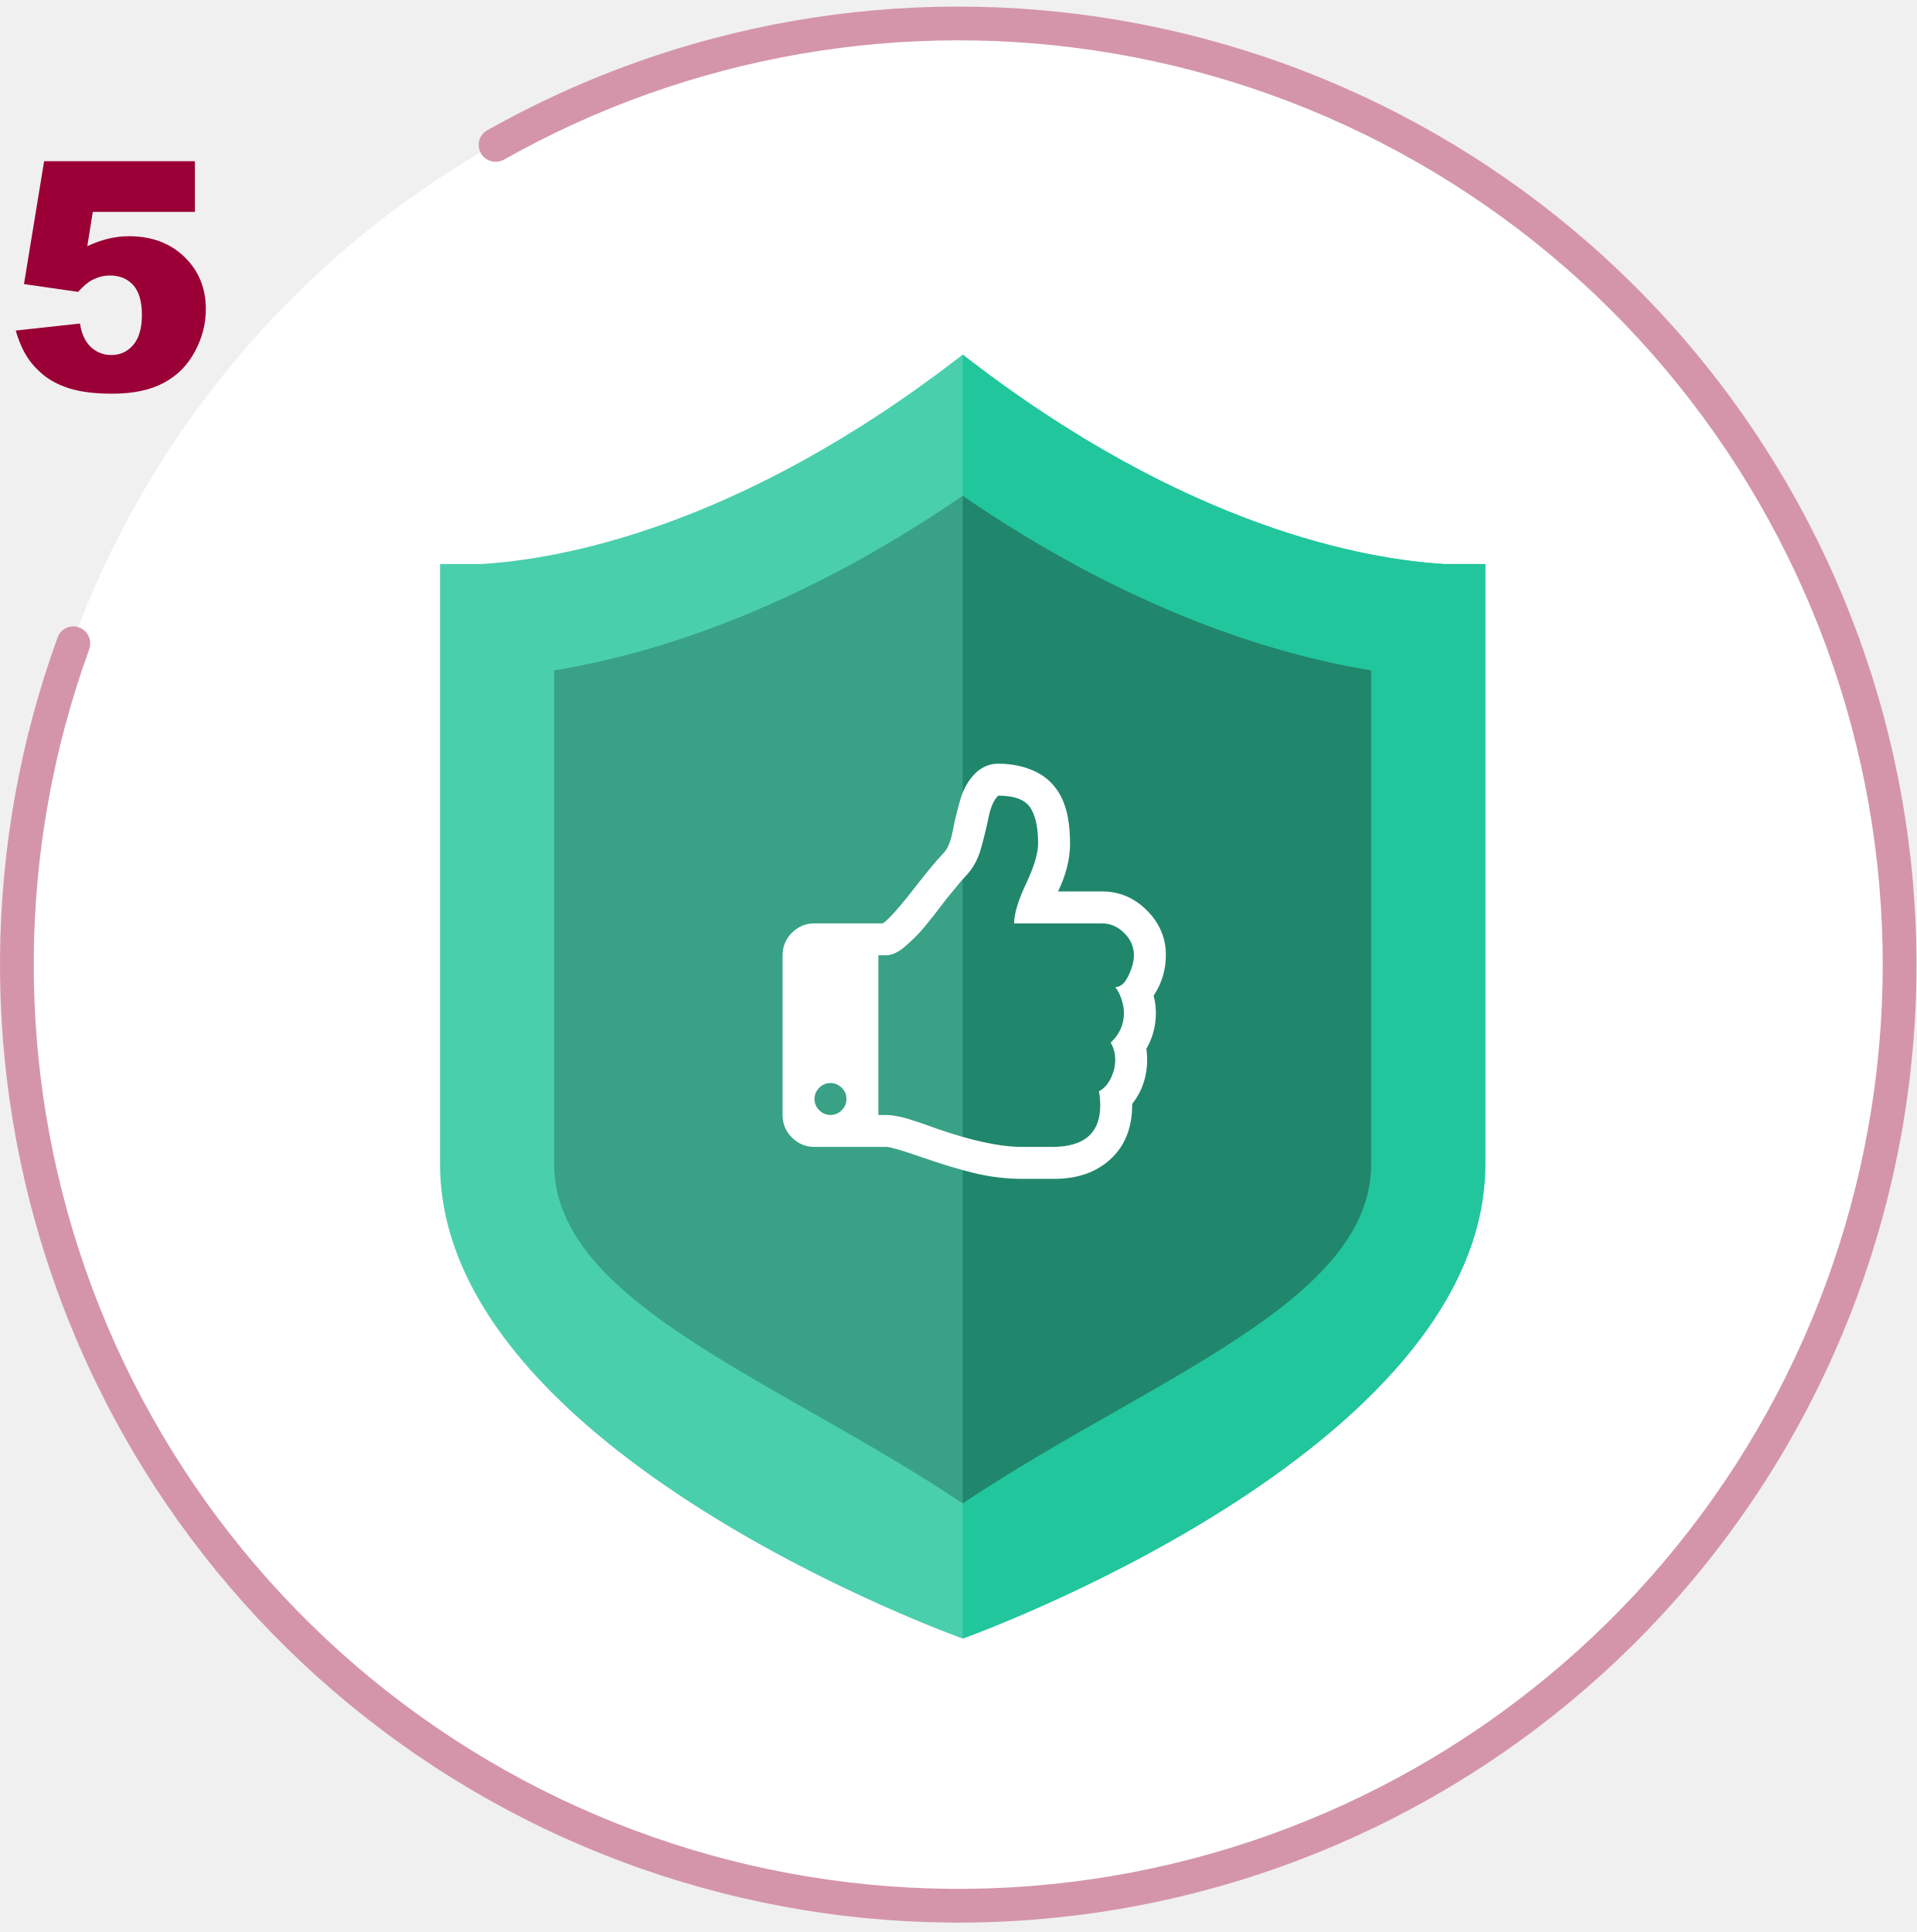
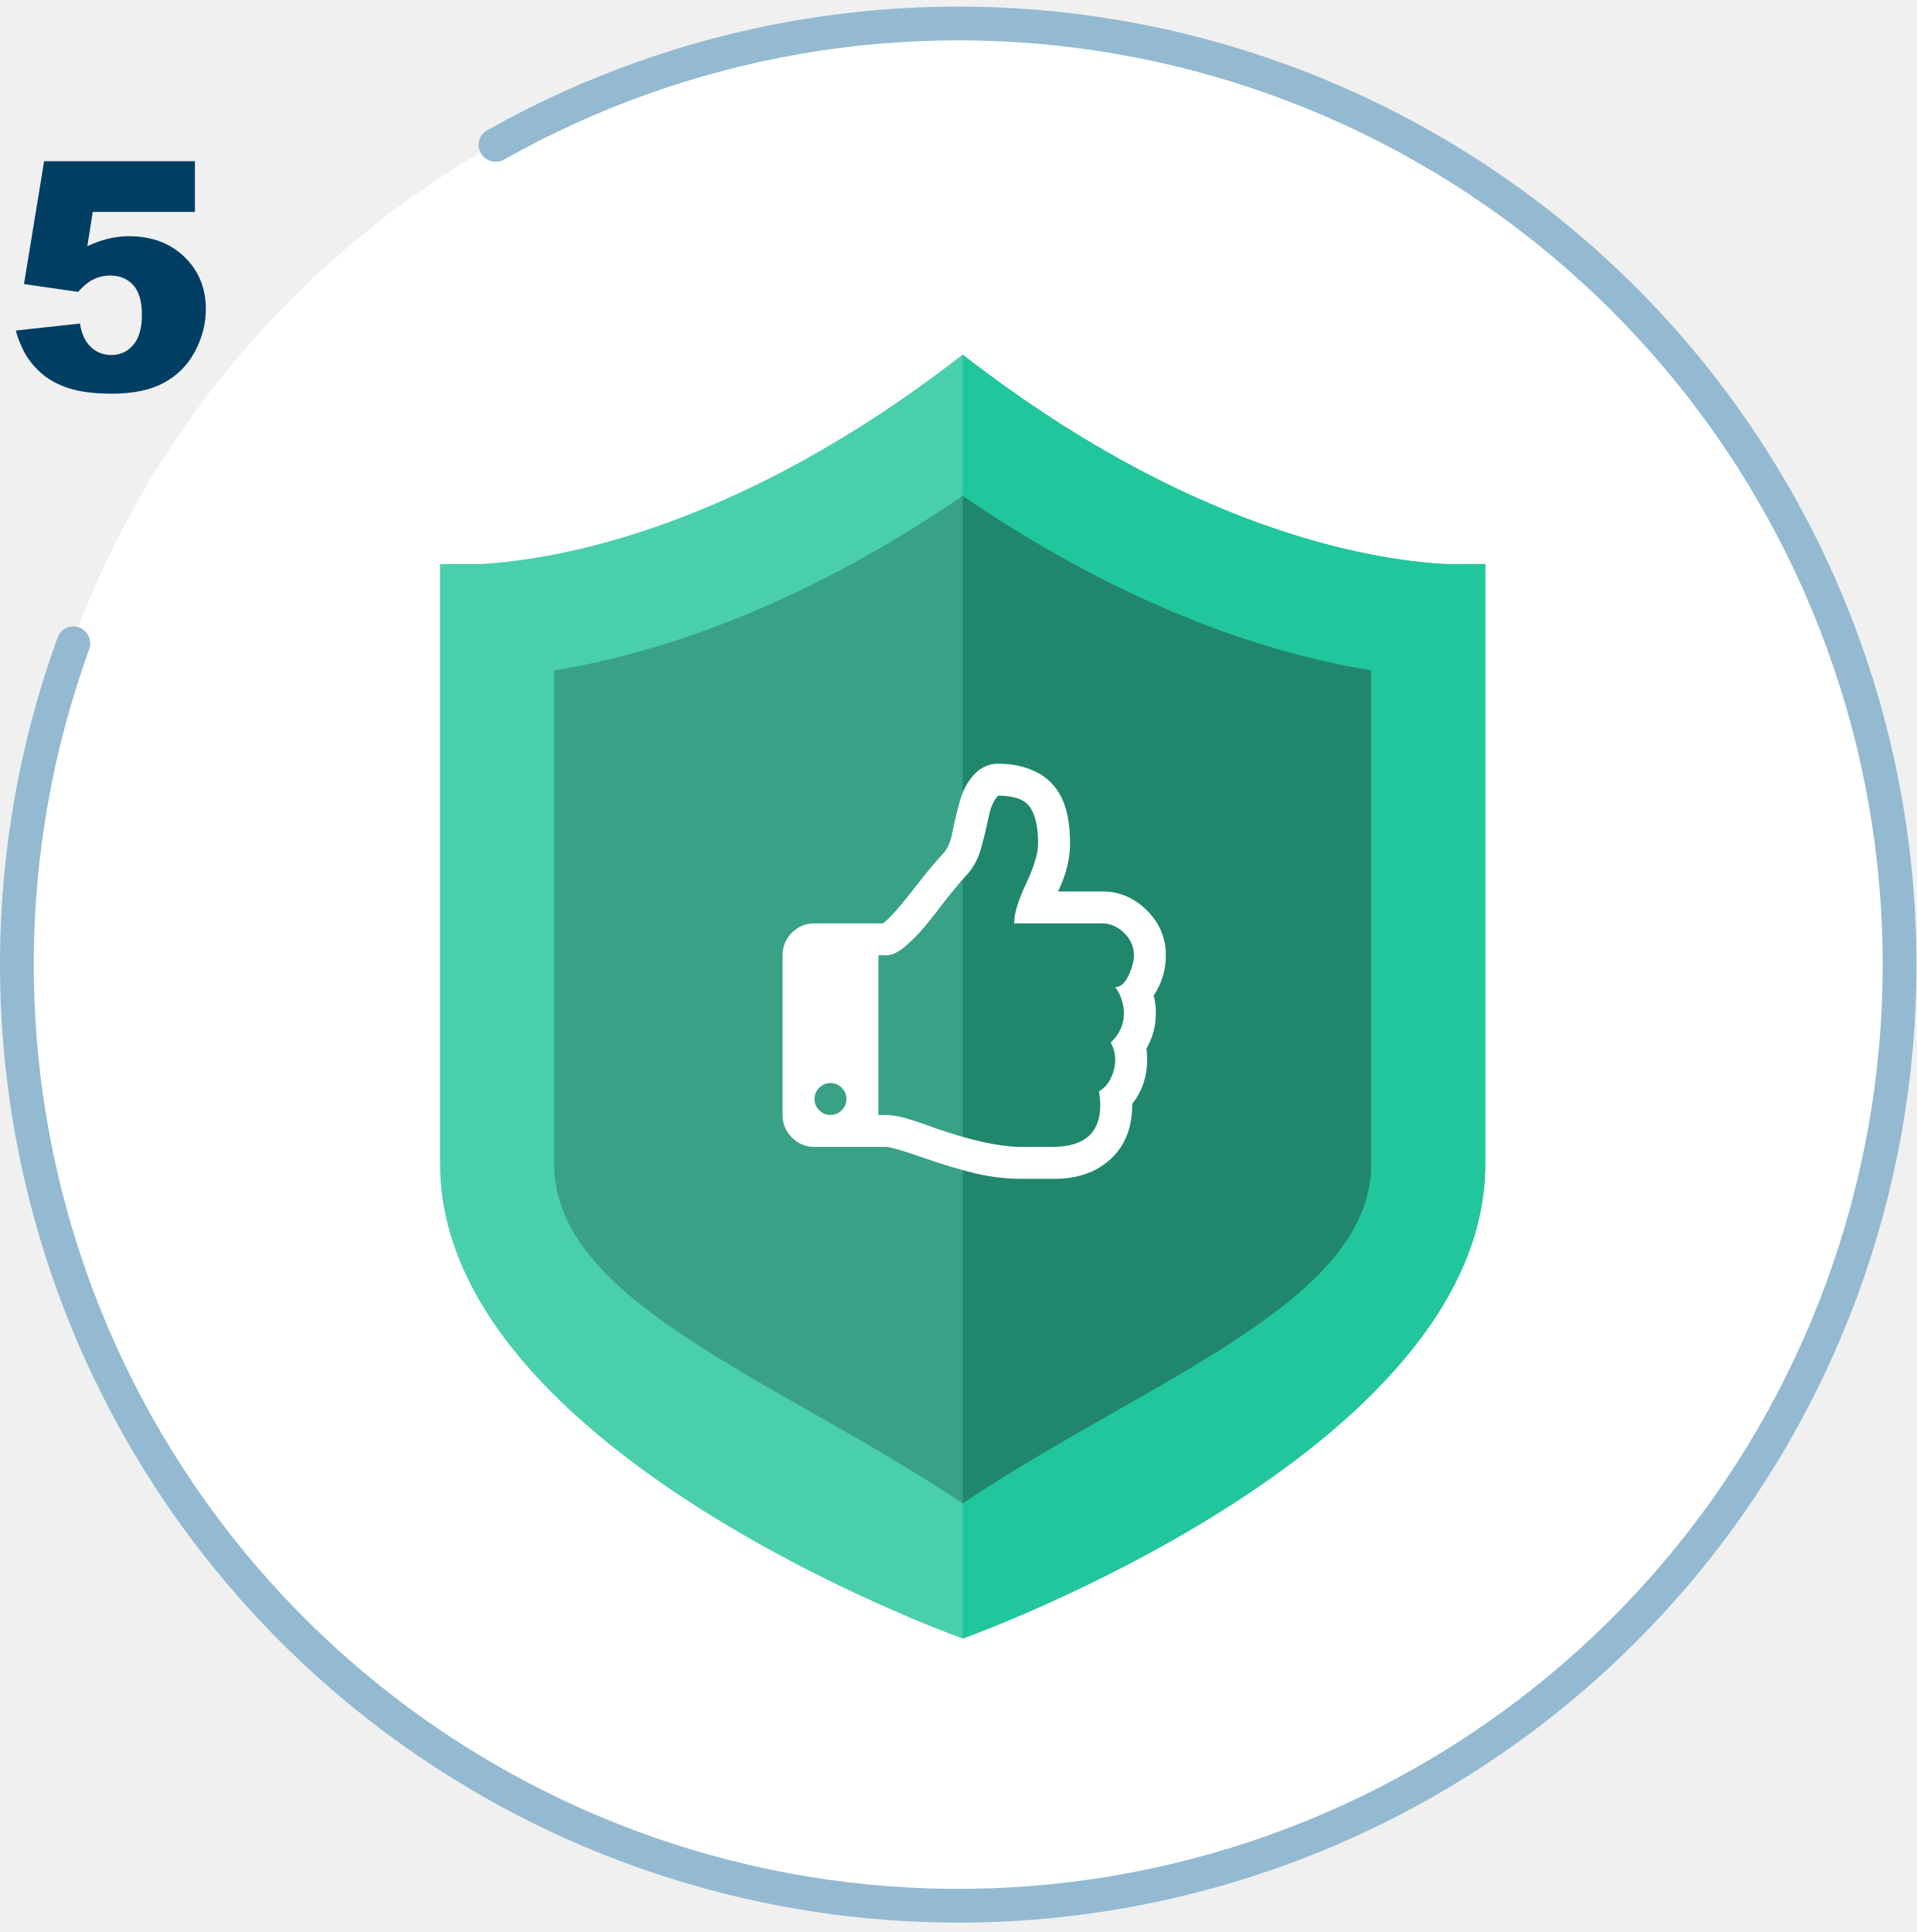
<svg xmlns="http://www.w3.org/2000/svg" width="120" height="121" viewBox="0 0 120 121" fill="none">
  <g clip-path="url(#clip0_2406_25585)">
    <circle cx="60" cy="60.413" r="59" fill="white" />
    <path d="M90.45 35.325C85.608 35.045 74.295 33.11 60.277 22.209C46.257 33.111 34.945 35.045 30.102 35.325H27.553V72.897C27.553 90.97 60.276 102.622 60.276 102.622C60.276 102.622 93 90.97 93 72.897V35.325H90.45Z" fill="#4ACFAD" />
    <path d="M60.277 22.209C74.296 33.11 85.608 35.045 90.451 35.325H93V72.897C93 90.97 60.276 102.622 60.276 102.622L60.277 22.209Z" fill="#21C69C" />
    <path d="M60.276 94.154C48.629 86.366 34.697 81.594 34.697 72.896V41.988C40.768 40.997 49.765 38.26 60.276 31.055C70.786 38.26 79.782 40.997 85.853 41.988V72.896C85.855 81.594 71.923 86.366 60.276 94.154Z" fill="#39A186" />
    <path d="M85.854 41.988C79.782 40.997 70.786 38.26 60.276 31.055V94.154C71.923 86.366 85.855 81.594 85.854 72.896V41.988Z" fill="#20876C" />
    <g clip-path="url(#clip1_2406_25585)">
      <path d="M53 68.83C53 68.559 52.901 68.324 52.703 68.126C52.505 67.929 52.271 67.83 52 67.83C51.729 67.83 51.495 67.929 51.297 68.126C51.099 68.324 51 68.559 51 68.83C51 69.1 51.099 69.335 51.297 69.533C51.495 69.731 51.729 69.83 52 69.83C52.271 69.83 52.505 69.731 52.703 69.533C52.901 69.335 53 69.1 53 68.83ZM71 59.83C71 59.298 70.797 58.832 70.391 58.431C69.984 58.03 69.521 57.83 69 57.83H63.5C63.5 57.225 63.75 56.395 64.25 55.337C64.75 54.28 65 53.444 65 52.83C65 51.809 64.833 51.054 64.5 50.564C64.167 50.074 63.5 49.83 62.5 49.83C62.229 50.1 62.031 50.543 61.906 51.158C61.781 51.772 61.622 52.426 61.43 53.119C61.237 53.811 60.927 54.382 60.5 54.83C60.271 55.069 59.87 55.543 59.297 56.252C59.255 56.304 59.135 56.46 58.938 56.72C58.74 56.981 58.575 57.194 58.445 57.361C58.315 57.528 58.135 57.749 57.906 58.025C57.677 58.301 57.469 58.53 57.281 58.712C57.094 58.895 56.893 59.08 56.68 59.267C56.466 59.455 56.258 59.595 56.055 59.689C55.852 59.783 55.667 59.83 55.5 59.83H55V69.83H55.5C55.635 69.83 55.8 69.845 55.992 69.876C56.185 69.908 56.357 69.942 56.508 69.978C56.659 70.014 56.857 70.072 57.102 70.15C57.346 70.228 57.529 70.288 57.648 70.33C57.768 70.371 57.953 70.436 58.203 70.525C58.453 70.614 58.604 70.668 58.656 70.689C60.854 71.449 62.635 71.83 64 71.83H65.891C67.891 71.83 68.891 70.96 68.891 69.22C68.891 68.949 68.865 68.658 68.812 68.345C69.125 68.179 69.372 67.905 69.555 67.525C69.737 67.145 69.828 66.762 69.828 66.376C69.828 65.991 69.734 65.632 69.547 65.298C70.099 64.778 70.375 64.158 70.375 63.439C70.375 63.179 70.323 62.889 70.219 62.572C70.115 62.254 69.984 62.007 69.828 61.83C70.161 61.819 70.44 61.574 70.664 61.095C70.888 60.616 71 60.194 71 59.83ZM73 59.814C73 60.741 72.745 61.59 72.234 62.361C72.328 62.705 72.375 63.064 72.375 63.439C72.375 64.241 72.177 64.991 71.781 65.689C71.812 65.908 71.828 66.132 71.828 66.361C71.828 67.413 71.516 68.34 70.891 69.142C70.901 70.59 70.458 71.733 69.562 72.572C68.667 73.41 67.484 73.83 66.016 73.83H64C63 73.83 62.013 73.712 61.039 73.478C60.065 73.244 58.938 72.903 57.656 72.455C56.448 72.038 55.729 71.83 55.5 71.83H51C50.448 71.83 49.977 71.634 49.586 71.244C49.195 70.853 49 70.382 49 69.83V59.83C49 59.278 49.195 58.806 49.586 58.416C49.977 58.025 50.448 57.83 51 57.83H55.281C55.656 57.58 56.37 56.772 57.422 55.408C58.026 54.627 58.583 53.96 59.094 53.408C59.344 53.147 59.529 52.702 59.648 52.072C59.768 51.442 59.927 50.783 60.125 50.095C60.323 49.408 60.646 48.845 61.094 48.408C61.5 48.022 61.969 47.83 62.5 47.83C63.375 47.83 64.162 47.999 64.859 48.337C65.557 48.676 66.088 49.205 66.453 49.923C66.818 50.642 67 51.611 67 52.83C67 53.798 66.75 54.798 66.25 55.83H69C70.083 55.83 71.021 56.225 71.812 57.017C72.604 57.809 73 58.741 73 59.814Z" fill="white" />
    </g>
-     <path d="M30.117 9.606C29.822 9.103 29.989 8.454 30.497 8.167C42.511 1.383 56.508 -1.059 70.129 1.274C84.097 3.666 96.767 10.926 105.895 21.766C115.023 32.606 120.02 46.327 120 60.498C119.98 74.67 114.944 88.376 105.785 99.191C96.626 110.005 83.936 117.228 69.961 119.58C55.986 121.933 41.63 119.263 29.435 112.044C17.24 104.825 7.994 93.522 3.335 80.139C-1.208 67.088 -1.104 52.88 3.611 39.913C3.81 39.364 4.422 39.092 4.967 39.301V39.301C5.512 39.51 5.784 40.121 5.584 40.67C1.049 53.171 0.952 66.865 5.331 79.444C9.826 92.356 18.746 103.26 30.512 110.225C42.277 117.19 56.127 119.766 69.61 117.496C83.092 115.226 95.336 108.258 104.172 97.825C113.009 87.391 117.867 74.167 117.886 60.495C117.906 46.823 113.085 33.585 104.279 23.127C95.472 12.669 83.248 5.665 69.772 3.357C56.644 1.109 43.153 3.458 31.569 9.99C31.061 10.276 30.413 10.109 30.117 9.606V9.606Z" fill="#D495AA" />
+     <path d="M30.117 9.606C29.822 9.103 29.989 8.454 30.497 8.167C42.511 1.383 56.508 -1.059 70.129 1.274C84.097 3.666 96.767 10.926 105.895 21.766C115.023 32.606 120.02 46.327 120 60.498C119.98 74.67 114.944 88.376 105.785 99.191C96.626 110.005 83.936 117.228 69.961 119.58C55.986 121.933 41.63 119.263 29.435 112.044C17.24 104.825 7.994 93.522 3.335 80.139C-1.208 67.088 -1.104 52.88 3.611 39.913C3.81 39.364 4.422 39.092 4.967 39.301V39.301C5.512 39.51 5.784 40.121 5.584 40.67C1.049 53.171 0.952 66.865 5.331 79.444C9.826 92.356 18.746 103.26 30.512 110.225C42.277 117.19 56.127 119.766 69.61 117.496C83.092 115.226 95.336 108.258 104.172 97.825C113.009 87.391 117.867 74.167 117.886 60.495C117.906 46.823 113.085 33.585 104.279 23.127C95.472 12.669 83.248 5.665 69.772 3.357C56.644 1.109 43.153 3.458 31.569 9.99C31.061 10.276 30.413 10.109 30.117 9.606V9.606Z" fill="#93BAD1" />
  </g>
-   <path d="M2.762 10.097H12.205V13.27H5.809L5.467 15.419C5.91 15.21 6.346 15.054 6.775 14.95C7.212 14.846 7.641 14.794 8.064 14.794C9.497 14.794 10.659 15.227 11.551 16.093C12.443 16.959 12.889 18.049 12.889 19.364C12.889 20.289 12.658 21.177 12.195 22.03C11.74 22.883 11.088 23.534 10.242 23.983C9.402 24.433 8.325 24.657 7.01 24.657C6.066 24.657 5.255 24.569 4.578 24.393C3.908 24.211 3.335 23.944 2.859 23.593C2.391 23.235 2.01 22.831 1.717 22.382C1.424 21.933 1.18 21.373 0.984 20.702L5.008 20.263C5.105 20.907 5.333 21.399 5.691 21.737C6.049 22.069 6.476 22.235 6.971 22.235C7.524 22.235 7.98 22.027 8.338 21.61C8.702 21.187 8.885 20.559 8.885 19.726C8.885 18.873 8.702 18.248 8.338 17.851C7.973 17.453 7.488 17.255 6.883 17.255C6.499 17.255 6.128 17.349 5.77 17.538C5.503 17.675 5.21 17.922 4.891 18.28L1.502 17.792L2.762 10.097Z" fill="#9a0036" />
+   <path d="M2.762 10.097H12.205V13.27H5.809L5.467 15.419C5.91 15.21 6.346 15.054 6.775 14.95C7.212 14.846 7.641 14.794 8.064 14.794C9.497 14.794 10.659 15.227 11.551 16.093C12.443 16.959 12.889 18.049 12.889 19.364C12.889 20.289 12.658 21.177 12.195 22.03C11.74 22.883 11.088 23.534 10.242 23.983C9.402 24.433 8.325 24.657 7.01 24.657C6.066 24.657 5.255 24.569 4.578 24.393C3.908 24.211 3.335 23.944 2.859 23.593C2.391 23.235 2.01 22.831 1.717 22.382C1.424 21.933 1.18 21.373 0.984 20.702L5.008 20.263C5.105 20.907 5.333 21.399 5.691 21.737C6.049 22.069 6.476 22.235 6.971 22.235C7.524 22.235 7.98 22.027 8.338 21.61C8.702 21.187 8.885 20.559 8.885 19.726C8.885 18.873 8.702 18.248 8.338 17.851C7.973 17.453 7.488 17.255 6.883 17.255C6.499 17.255 6.128 17.349 5.77 17.538C5.503 17.675 5.21 17.922 4.891 18.28L1.502 17.792L2.762 10.097Z" fill="#003E63" />
  <defs>
    <clipPath id="clip0_2406_25585">
      <rect width="120" height="120" fill="white" transform="translate(0 0.412964)" />
    </clipPath>
    <clipPath id="clip1_2406_25585">
      <rect width="24" height="26" fill="white" transform="translate(49 47.8297)" />
    </clipPath>
  </defs>
</svg>
